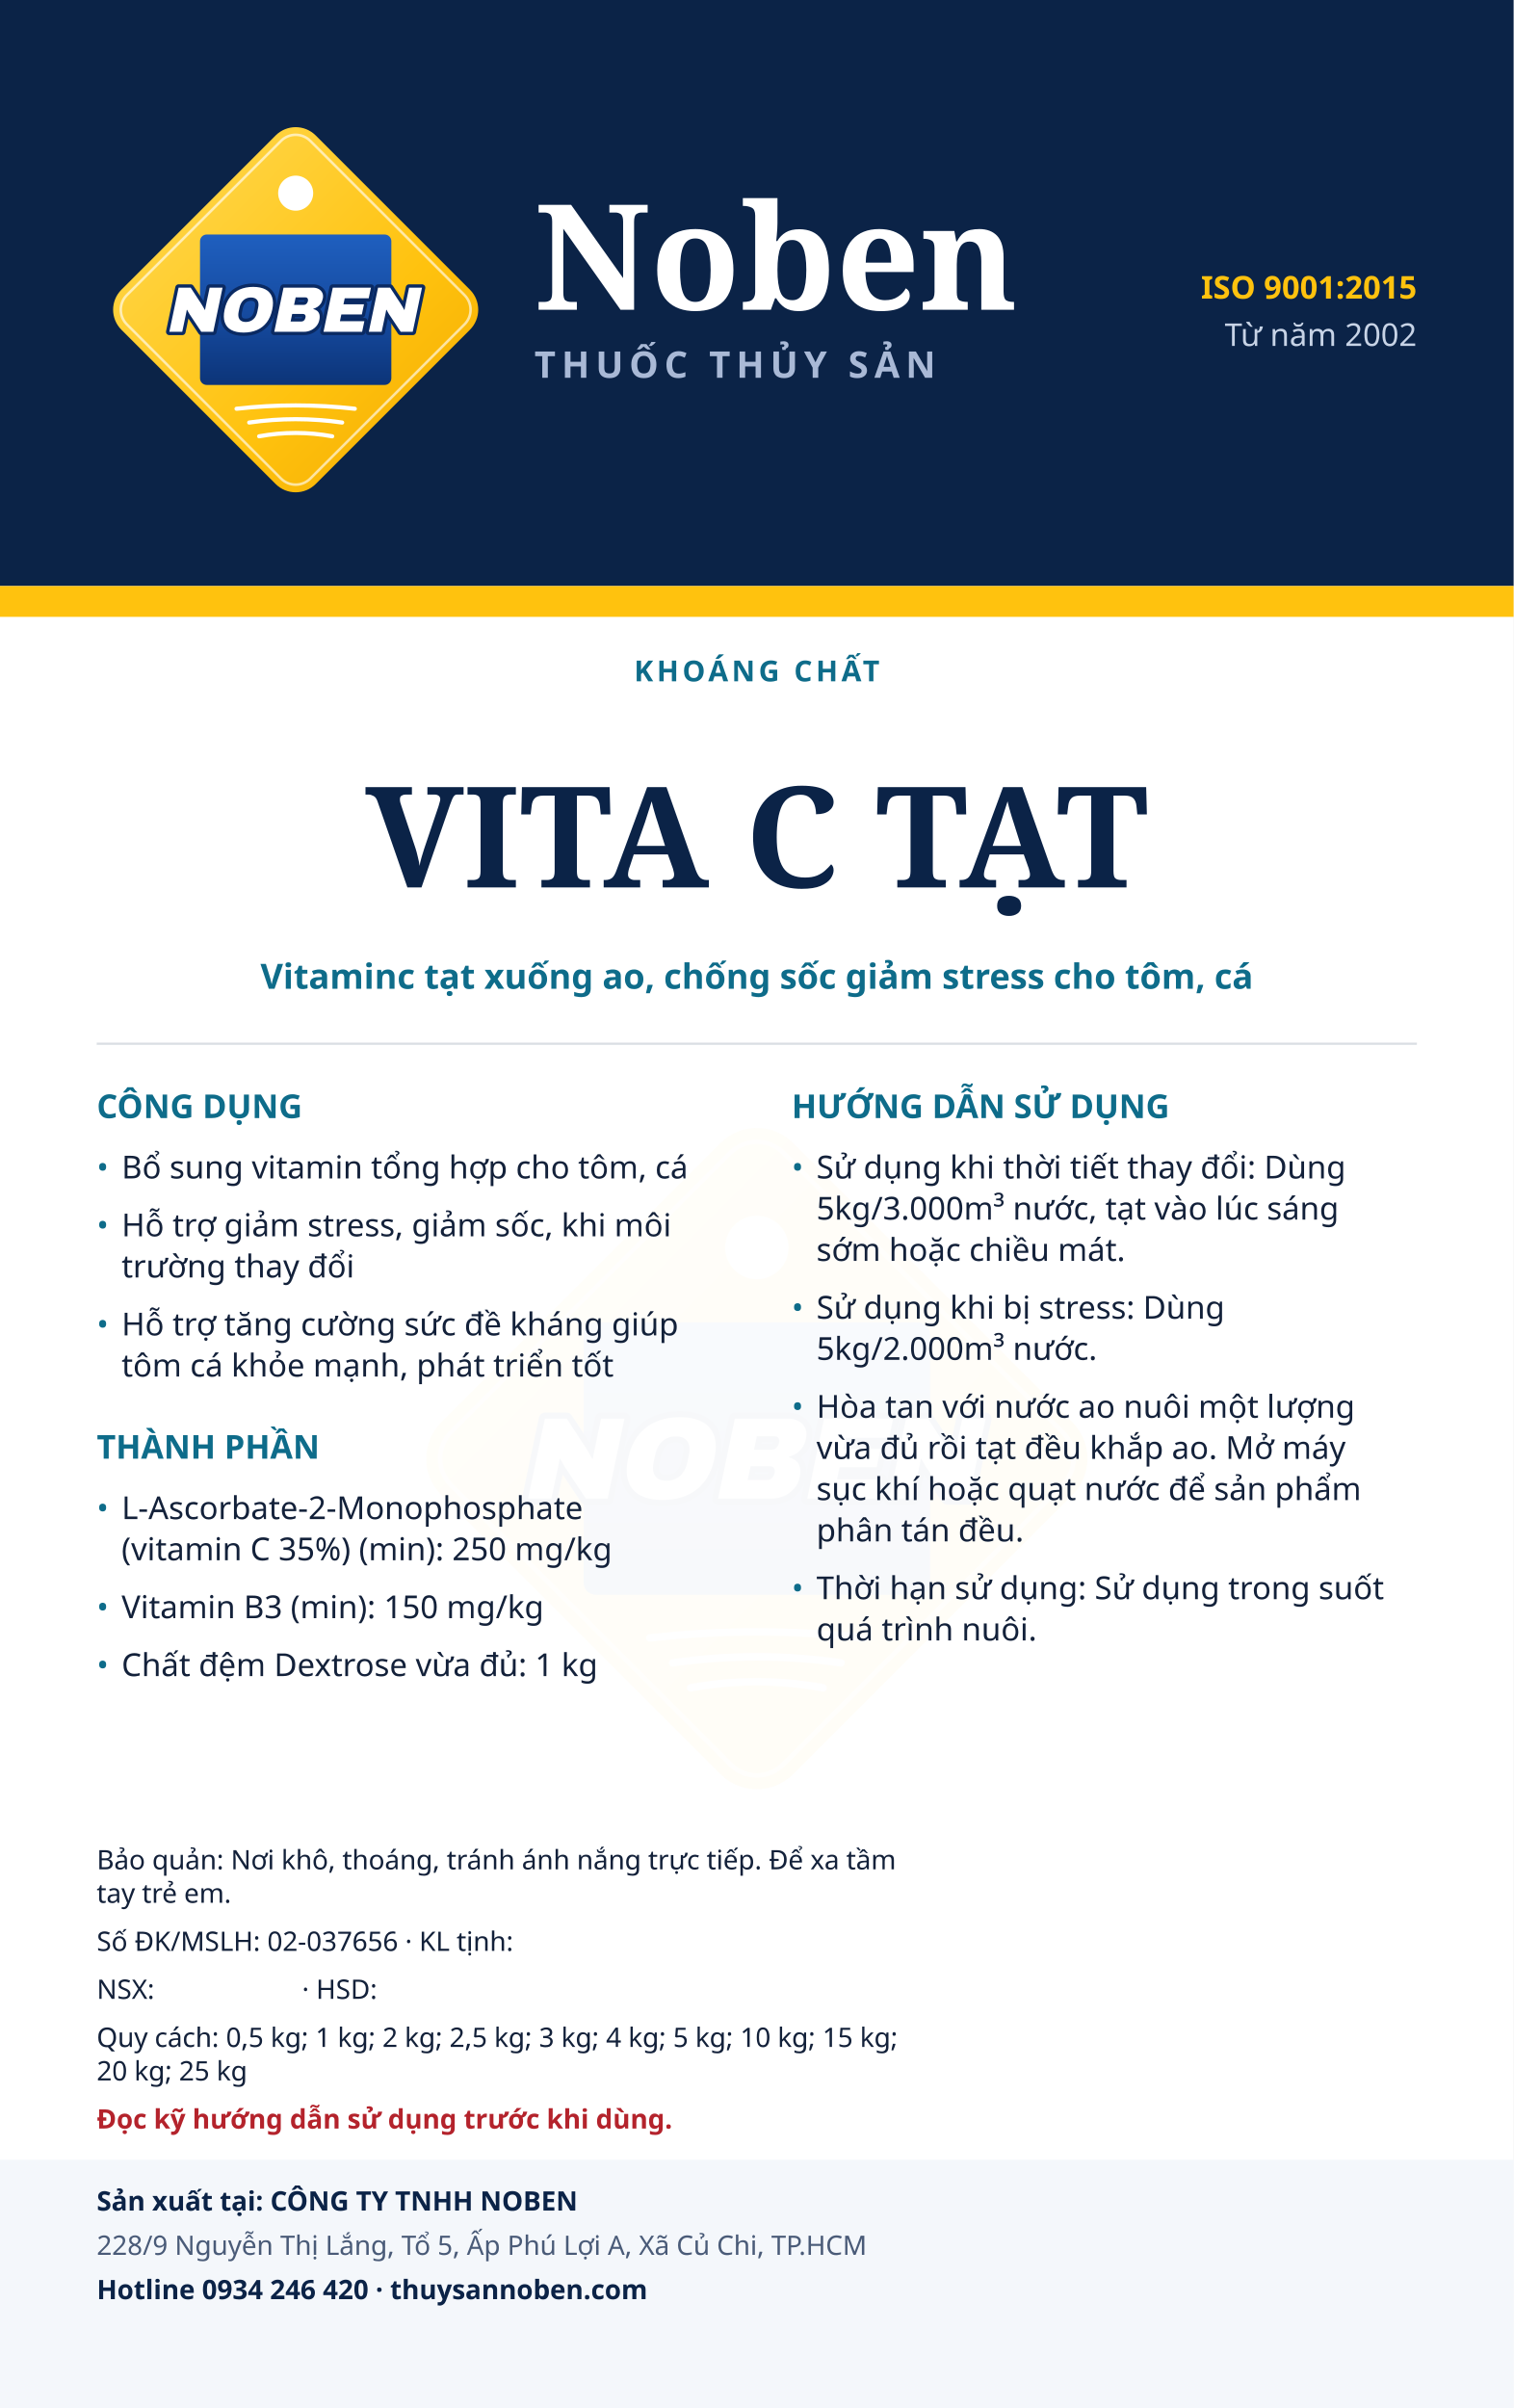
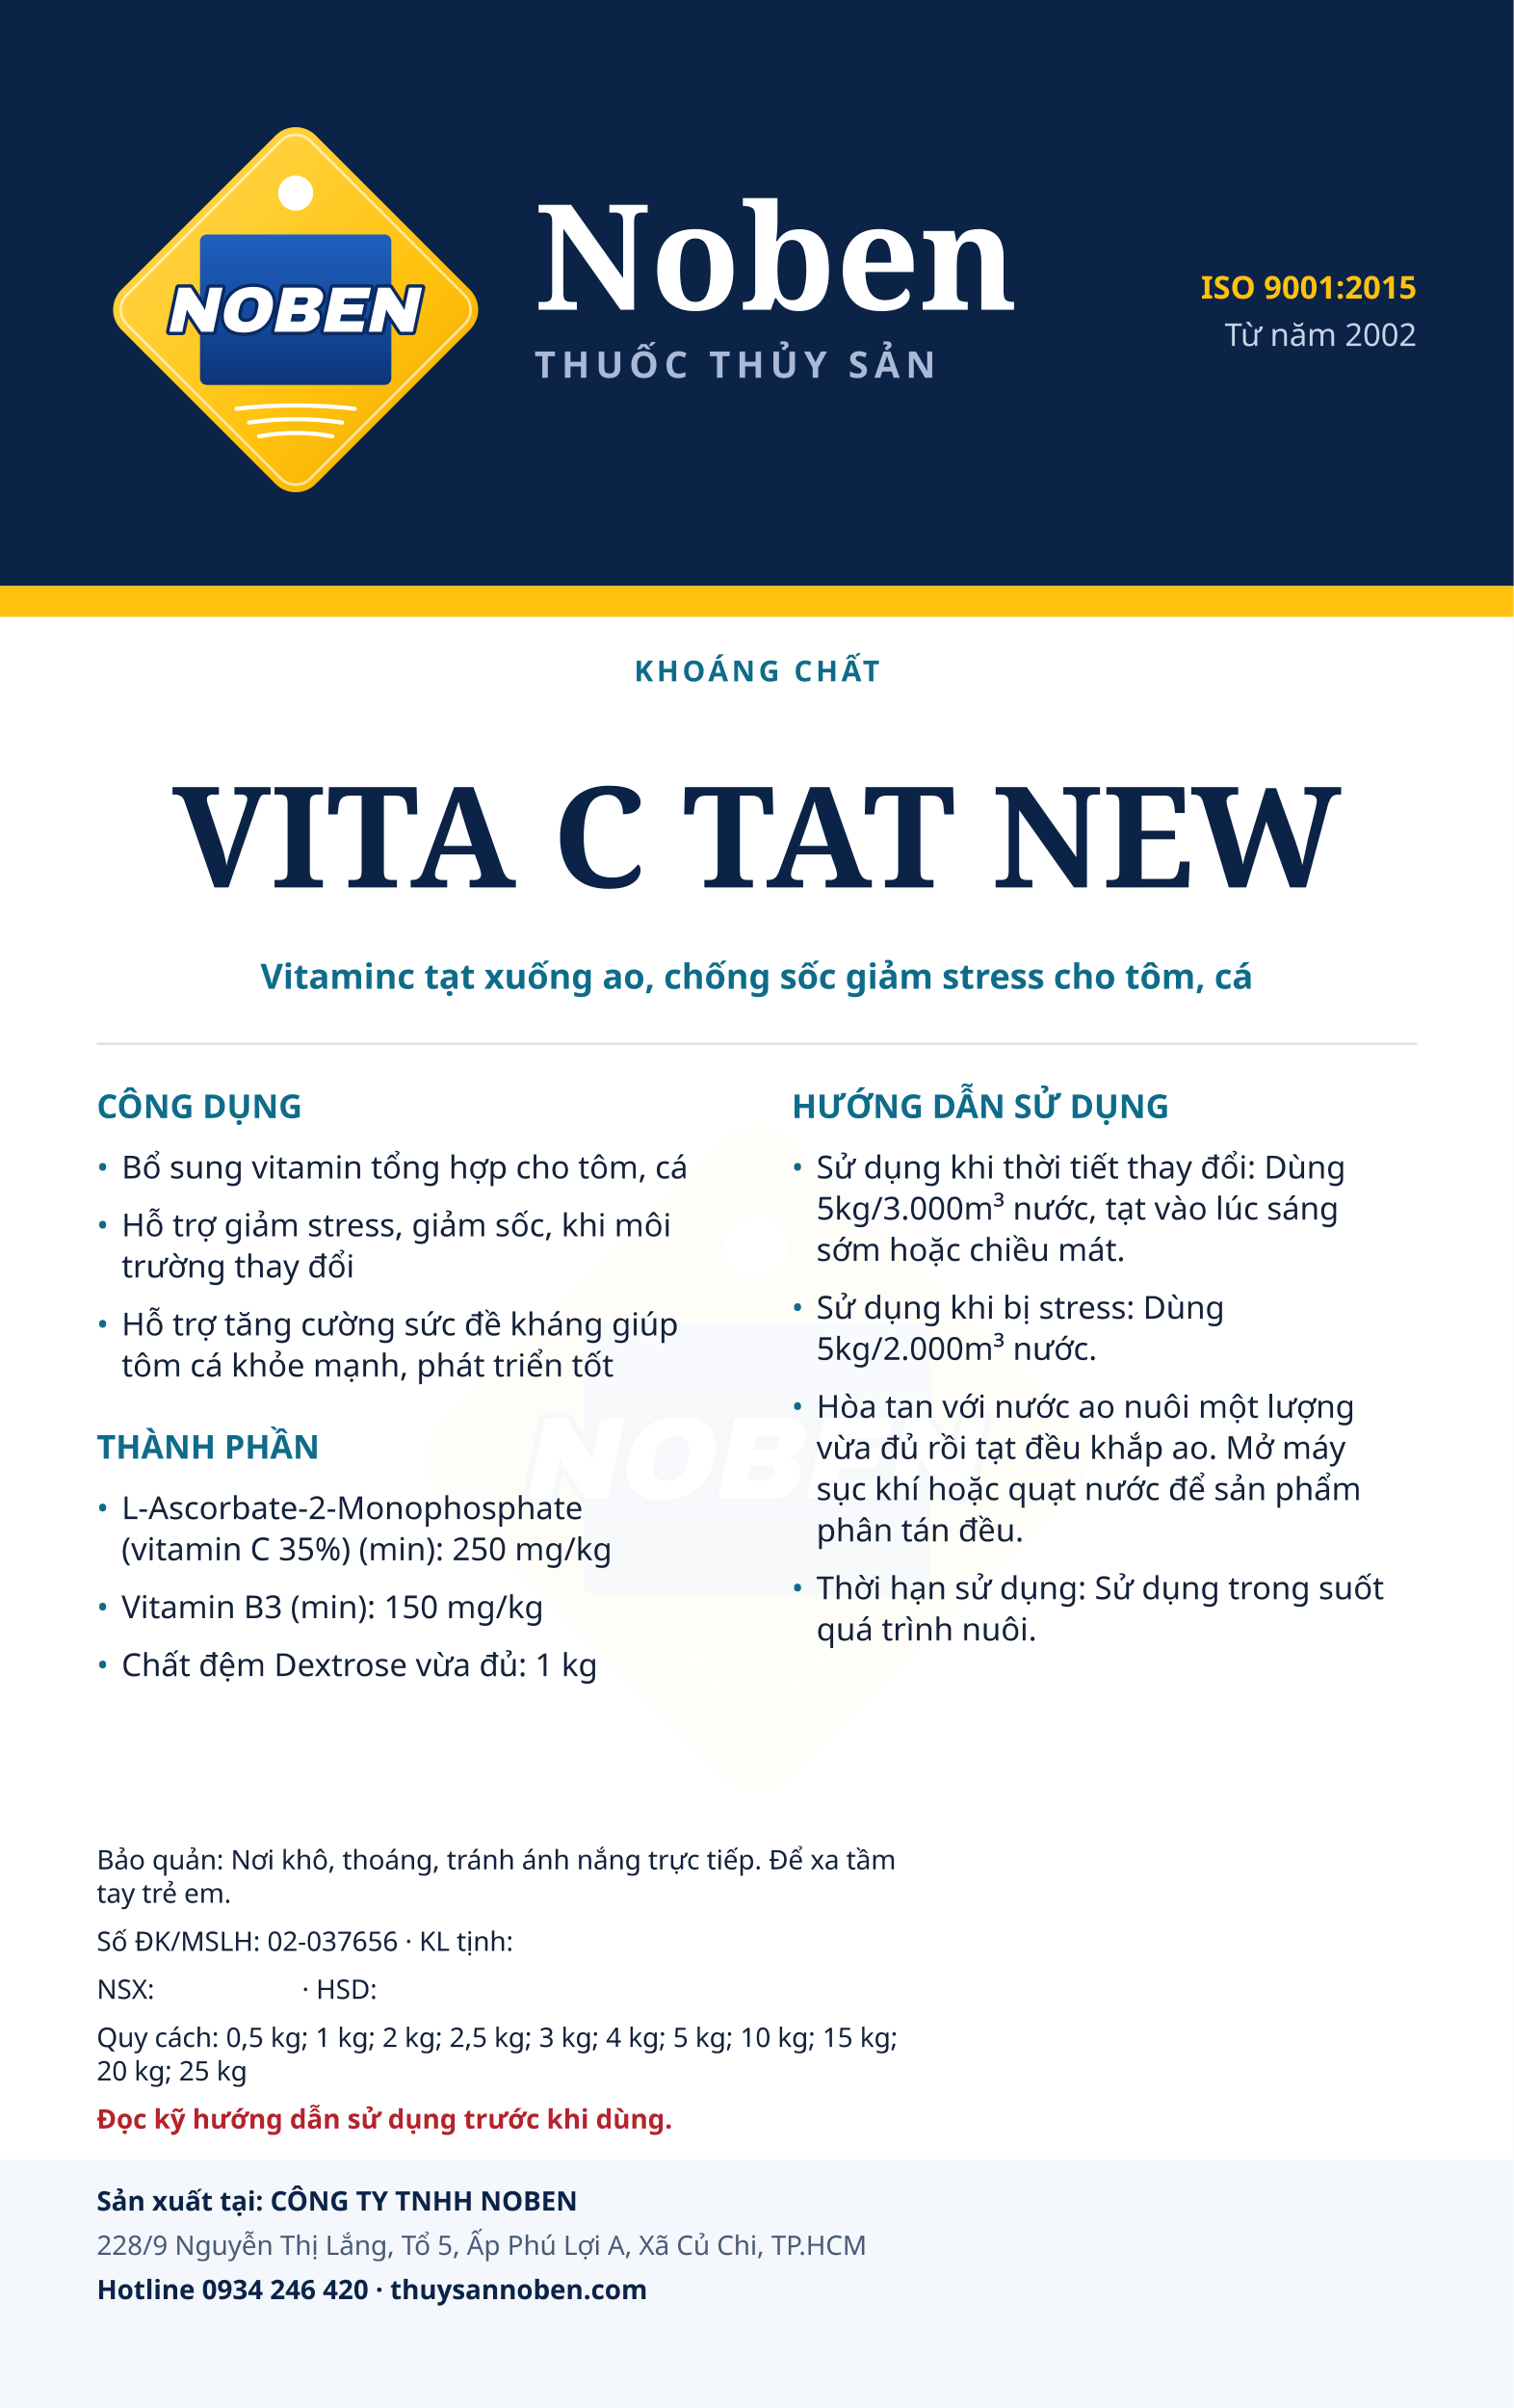
<svg xmlns="http://www.w3.org/2000/svg" xmlns:xlink="http://www.w3.org/1999/xlink" width="136mm" height="216.34mm" viewBox="-3 -3 136 216.34" data-trim="130 210.34" data-tran-le="3" data-an-toan="5.69">
  <defs>
    <clipPath id="nb-trang-giua">
      <rect x="0" y="52.42" width="130" height="138.62" />
    </clipPath>
  </defs>
  <g id="nen">
    <rect x="-3" y="-3" width="136" height="216.34" fill="#ffffff" />
    <rect x="-3" y="191.04" width="136" height="22.3" fill="#f4f7fb" />
    <g opacity="0.035" clip-path="url(#nb-trang-giua)">
      <use href="#nb-mark-art" xlink:href="#nb-mark-art" transform="translate(32.63 95.67) scale(0.12646)" />
    </g>
  </g>
  <g id="dai-thuong-hieu" data-khung="45.02 0 79.29 49.65">
    <rect x="-3" y="-3" width="136" height="52.65" fill="#0b2347" />
    <rect x="-3" y="49.65" width="136" height="2.77" fill="#ffc20e" />
    <text font-family="'Playfair Display ExtraBold', 'Playfair Display', serif" font-weight="800" font-size="13.21" fill="#ffffff" x="45.02" y="24.83">Noben</text>
    <text font-family="'Be Vietnam Pro SemiBold', 'Be Vietnam Pro', sans-serif" font-weight="600" font-size="3.3" fill="#a9b9d6" letter-spacing="0.53" x="45.02" y="30.94">THUỐC THỦY SẢN</text>
    <text font-family="'Be Vietnam Pro SemiBold', 'Be Vietnam Pro', sans-serif" font-weight="600" font-size="2.83" fill="#ffc20e" text-anchor="end" x="124.31" y="23.83">ISO 9001:2015</text>
    <text font-family="'Be Vietnam Pro', sans-serif" font-weight="400" font-size="2.83" fill="#c7d3e6" text-anchor="end" x="124.31" y="28.08">Từ năm 2002</text>
  </g>
  <g id="logo">
    <g transform="translate(5.69 6.95) scale(0.06983)">
      <g id="nb-mark-art">
        <defs>
          <linearGradient id="nb-g" x1="0" y1="0" x2="1" y2="1">
            <stop offset="0" stop-color="#ffdb57" />
            <stop offset=".618" stop-color="#ffc20e" />
            <stop offset="1" stop-color="#f2a900" />
          </linearGradient>
          <linearGradient id="nb-b" x1="0" y1="0" x2="0" y2="1">
            <stop offset="0" stop-color="#1f5fbf" />
            <stop offset=".618" stop-color="#14479a" />
            <stop offset="1" stop-color="#0c3478" />
          </linearGradient>
        </defs>
        <path d="M281.79 31.79 L480.21 230.21 A36.47 36.47 0 0 1 480.21 281.79 L281.79 480.21 A36.47 36.47 0 0 1 230.21 480.21 L31.79 281.79 A36.47 36.47 0 0 1 31.79 230.21 L230.21 31.79 A36.47 36.47 0 0 1 281.79 31.79 Z" fill="url(#nb-g)" />
        <path d="M274.83 38.76 L473.24 237.17 A26.62 26.62 0 0 1 473.24 274.83 L274.83 473.24 A26.62 26.62 0 0 1 237.17 473.24 L38.76 274.83 A26.62 26.62 0 0 1 38.76 237.17 L237.17 38.76 A26.62 26.62 0 0 1 274.83 38.76 Z" fill="none" stroke="#ffffff" stroke-opacity=".618" stroke-width="3.29" />
        <path d="M141.52 159.23 H370.48 A8.61 8.61 0 0 1 379.09 167.84 V344.16 A8.61 8.61 0 0 1 370.48 352.77 H141.52 A8.61 8.61 0 0 1 132.91 344.16 V167.84 A8.61 8.61 0 0 1 141.52 159.23 Z" fill="url(#nb-b)" />
        <circle cx="256" cy="106.02" r="22.54" fill="#ffffff" />
        <g transform="translate(93.46 284.39) scale(0.89704)">
          <g fill="none" stroke="#0a2a63" stroke-width="9.6" stroke-linejoin="round">
            <path transform="translate(-6.81 0)" d="M6.808 0.0 20.1 -63.296H37.396L52.312 -40.572Q52.947 -39.652 53.96 -37.904Q54.973 -36.156 56.022 -34.362Q57.071 -32.568 57.575 -31.464L58.074 -31.648Q58.523 -34.224 59.054 -36.754Q59.586 -39.284 59.856 -40.572L64.628 -63.296H83.12L69.828 0.0H52.624L35.765 -25.3Q34.587 -27.14 33.802 -28.658Q33.017 -30.176 32.295 -31.556L31.796 -31.372Q31.521 -29.624 31.154 -27.876Q30.787 -26.128 30.613 -25.3L25.3 0.0Z " />
            <path transform="translate(-7.2 0)" d="M113.676 1.104Q102.912 1.104 96.049 -2.576Q89.186 -6.256 86.674 -13.57Q84.162 -20.884 86.422 -31.648Q88.702 -42.504 94.276 -49.772Q99.85 -57.04 108.259 -60.72Q116.668 -64.4 127.432 -64.4Q138.288 -64.4 145.151 -60.72Q152.014 -57.04 154.536 -49.772Q157.058 -42.504 154.778 -31.648Q152.518 -20.884 146.934 -13.57Q141.35 -6.256 132.941 -2.576Q124.532 1.104 113.676 1.104ZM116.864 -14.076Q120.176 -14.076 122.928 -15.134Q125.68 -16.192 127.788 -18.124Q129.896 -20.056 131.294 -22.77Q132.692 -25.484 133.368 -28.704L134.604 -34.592Q135.281 -37.812 135.022 -40.526Q134.764 -43.24 133.468 -45.172Q132.172 -47.104 129.864 -48.162Q127.556 -49.22 124.244 -49.22Q120.932 -49.22 118.18 -48.162Q115.428 -47.104 113.366 -45.172Q111.304 -43.24 109.906 -40.526Q108.509 -37.812 107.832 -34.592L106.596 -28.704Q105.92 -25.484 106.178 -22.77Q106.436 -20.056 107.686 -18.124Q108.936 -16.192 111.244 -15.134Q113.552 -14.076 116.864 -14.076Z " />
            <path transform="translate(-7.59 0)" d="M158.08 0.0 171.372 -63.296H213.508Q218.292 -63.296 221.833 -61.318Q225.373 -59.34 227.031 -55.844Q228.689 -52.348 227.723 -47.748Q226.757 -43.148 224.667 -40.204Q222.577 -37.26 219.827 -35.558Q217.078 -33.856 214.052 -33.028L213.975 -32.66Q217.132 -31.924 219.469 -30.13Q221.807 -28.336 222.786 -25.116Q223.766 -21.896 222.704 -16.836Q221.641 -11.776 218.365 -8.004Q215.089 -4.232 210.504 -2.116Q205.92 0.0 200.768 0.0ZM181.503 -14.72H196.959Q199.075 -14.72 200.672 -16.192Q202.269 -17.664 202.888 -20.608Q203.177 -21.988 202.821 -23.138Q202.464 -24.288 201.542 -24.932Q200.619 -25.576 199.239 -25.576H183.783ZM186.526 -38.64H200.51Q201.982 -38.64 203.139 -39.33Q204.296 -40.02 205.165 -41.308Q206.033 -42.596 206.439 -44.528Q206.864 -46.552 205.783 -47.978Q204.703 -49.404 202.771 -49.404H188.787Z " />
            <path transform="translate(-7.8 0)" d="M228.932 0.0 242.224 -63.296H296.964L293.776 -48.116H259.368L257.533 -39.376H286.973L283.92 -24.84H254.48L252.452 -15.18H287.504L284.316 0.0Z " />
            <path transform="translate(-8 0)" d="M294.08 0.0 307.372 -63.296H324.668L339.584 -40.572Q340.219 -39.652 341.232 -37.904Q342.245 -36.156 343.294 -34.362Q344.343 -32.568 344.847 -31.464L345.346 -31.648Q345.795 -34.224 346.326 -36.754Q346.858 -39.284 347.128 -40.572L351.9 -63.296H370.392L357.1 0.0H339.896L323.037 -25.3Q321.859 -27.14 321.074 -28.658Q320.289 -30.176 319.567 -31.556L319.068 -31.372Q318.793 -29.624 318.426 -27.876Q318.059 -26.128 317.885 -25.3L312.572 0.0Z" />
          </g>
          <g fill="#ffffff">
            <path transform="translate(-6.81 0)" d="M6.808 0.0 20.1 -63.296H37.396L52.312 -40.572Q52.947 -39.652 53.96 -37.904Q54.973 -36.156 56.022 -34.362Q57.071 -32.568 57.575 -31.464L58.074 -31.648Q58.523 -34.224 59.054 -36.754Q59.586 -39.284 59.856 -40.572L64.628 -63.296H83.12L69.828 0.0H52.624L35.765 -25.3Q34.587 -27.14 33.802 -28.658Q33.017 -30.176 32.295 -31.556L31.796 -31.372Q31.521 -29.624 31.154 -27.876Q30.787 -26.128 30.613 -25.3L25.3 0.0Z " />
            <path transform="translate(-7.2 0)" d="M113.676 1.104Q102.912 1.104 96.049 -2.576Q89.186 -6.256 86.674 -13.57Q84.162 -20.884 86.422 -31.648Q88.702 -42.504 94.276 -49.772Q99.85 -57.04 108.259 -60.72Q116.668 -64.4 127.432 -64.4Q138.288 -64.4 145.151 -60.72Q152.014 -57.04 154.536 -49.772Q157.058 -42.504 154.778 -31.648Q152.518 -20.884 146.934 -13.57Q141.35 -6.256 132.941 -2.576Q124.532 1.104 113.676 1.104ZM116.864 -14.076Q120.176 -14.076 122.928 -15.134Q125.68 -16.192 127.788 -18.124Q129.896 -20.056 131.294 -22.77Q132.692 -25.484 133.368 -28.704L134.604 -34.592Q135.281 -37.812 135.022 -40.526Q134.764 -43.24 133.468 -45.172Q132.172 -47.104 129.864 -48.162Q127.556 -49.22 124.244 -49.22Q120.932 -49.22 118.18 -48.162Q115.428 -47.104 113.366 -45.172Q111.304 -43.24 109.906 -40.526Q108.509 -37.812 107.832 -34.592L106.596 -28.704Q105.92 -25.484 106.178 -22.77Q106.436 -20.056 107.686 -18.124Q108.936 -16.192 111.244 -15.134Q113.552 -14.076 116.864 -14.076Z " />
            <path transform="translate(-7.59 0)" d="M158.08 0.0 171.372 -63.296H213.508Q218.292 -63.296 221.833 -61.318Q225.373 -59.34 227.031 -55.844Q228.689 -52.348 227.723 -47.748Q226.757 -43.148 224.667 -40.204Q222.577 -37.26 219.827 -35.558Q217.078 -33.856 214.052 -33.028L213.975 -32.66Q217.132 -31.924 219.469 -30.13Q221.807 -28.336 222.786 -25.116Q223.766 -21.896 222.704 -16.836Q221.641 -11.776 218.365 -8.004Q215.089 -4.232 210.504 -2.116Q205.92 0.0 200.768 0.0ZM181.503 -14.72H196.959Q199.075 -14.72 200.672 -16.192Q202.269 -17.664 202.888 -20.608Q203.177 -21.988 202.821 -23.138Q202.464 -24.288 201.542 -24.932Q200.619 -25.576 199.239 -25.576H183.783ZM186.526 -38.64H200.51Q201.982 -38.64 203.139 -39.33Q204.296 -40.02 205.165 -41.308Q206.033 -42.596 206.439 -44.528Q206.864 -46.552 205.783 -47.978Q204.703 -49.404 202.771 -49.404H188.787Z " />
            <path transform="translate(-7.8 0)" d="M228.932 0.0 242.224 -63.296H296.964L293.776 -48.116H259.368L257.533 -39.376H286.973L283.92 -24.84H254.48L252.452 -15.18H287.504L284.316 0.0Z " />
            <path transform="translate(-8 0)" d="M294.08 0.0 307.372 -63.296H324.668L339.584 -40.572Q340.219 -39.652 341.232 -37.904Q342.245 -36.156 343.294 -34.362Q344.343 -32.568 344.847 -31.464L345.346 -31.648Q345.795 -34.224 346.326 -36.754Q346.858 -39.284 347.128 -40.572L351.9 -63.296H370.392L357.1 0.0H339.896L323.037 -25.3Q321.859 -27.14 321.074 -28.658Q320.289 -30.176 319.567 -31.556L319.068 -31.372Q318.793 -29.624 318.426 -27.876Q318.059 -26.128 317.885 -25.3L312.572 0.0Z" />
          </g>
        </g>
        <path d="M179.92 383.41 Q256 374.8 332.08 383.41 M196.19 401.13 Q256 392.52 315.81 401.13 M208.98 418.85 Q256 410.24 303.02 418.85" fill="none" stroke="#ffffff" stroke-width="5.32" stroke-linecap="round" />
      </g>
    </g>
  </g>
  <g id="ten-san-pham" data-khung="5.69 52.42 118.61 41.54">
    <text font-family="'Be Vietnam Pro SemiBold', 'Be Vietnam Pro', sans-serif" font-weight="600" font-size="2.6" fill="#0e6c8a" text-anchor="middle" letter-spacing="0.31">
      <tspan x="65" y="58.21">KHOÁNG CHẤT</tspan>
    </text>
    <text font-family="'Playfair Display ExtraBold', 'Playfair Display', serif" font-weight="800" font-size="12.62" fill="#0b2347" text-anchor="middle">
-       <tspan x="65" y="76.73">VITA C TẠT</tspan>
+       <tspan x="65" y="76.73">VITA C TAT NEW</tspan>
    </text>
    <text font-family="'Be Vietnam Pro SemiBold', 'Be Vietnam Pro', sans-serif" font-weight="600" font-size="3.12" fill="#0e6c8a" text-anchor="middle">
      <tspan x="65" y="85.83">Vitaminc tạt xuống ao, chống sốc giảm stress cho tôm, cá</tspan>
    </text>
  </g>
  <g id="cong-dung" data-khung="5.69 93.96 56.17 27.48">
    <line x1="5.69" y1="90.77" x2="124.31" y2="90.77" stroke="#0b2347" stroke-opacity="0.15" stroke-width="0.2" />
    <text font-family="'Be Vietnam Pro SemiBold', 'Be Vietnam Pro', sans-serif" font-weight="600" font-size="2.96" fill="#0e6c8a">
      <tspan x="5.69" y="97.45">CÔNG DỤNG</tspan>
    </text>
    <text font-family="'Be Vietnam Pro', sans-serif" font-weight="400" font-size="2.85" fill="#0e6c8a" x="5.69" y="102.87">•</text>
    <text font-family="'Be Vietnam Pro', sans-serif" font-weight="400" font-size="2.85" fill="#13213a">
      <tspan x="7.92" y="102.87">Bổ sung vitamin tổng hợp cho tôm, cá</tspan>
    </text>
    <text font-family="'Be Vietnam Pro', sans-serif" font-weight="400" font-size="2.85" fill="#0e6c8a" x="5.69" y="108.07">•</text>
    <text font-family="'Be Vietnam Pro', sans-serif" font-weight="400" font-size="2.85" fill="#13213a">
      <tspan x="7.92" y="108.07">Hỗ trợ giảm stress, giảm sốc, khi môi</tspan>
      <tspan x="7.92" y="111.77">trường thay đổi</tspan>
    </text>
    <text font-family="'Be Vietnam Pro', sans-serif" font-weight="400" font-size="2.85" fill="#0e6c8a" x="5.69" y="116.97">•</text>
    <text font-family="'Be Vietnam Pro', sans-serif" font-weight="400" font-size="2.85" fill="#13213a">
      <tspan x="7.92" y="116.97">Hỗ trợ tăng cường sức đề kháng giúp</tspan>
      <tspan x="7.92" y="120.67">tôm cá khỏe mạnh, phát triển tốt</tspan>
    </text>
  </g>
  <g id="huong-dan" data-khung="68.13 93.96 56.17 51.18">
    <text font-family="'Be Vietnam Pro SemiBold', 'Be Vietnam Pro', sans-serif" font-weight="600" font-size="2.96" fill="#0e6c8a">
      <tspan x="68.13" y="97.45">HƯỚNG DẪN SỬ DỤNG</tspan>
    </text>
    <text font-family="'Be Vietnam Pro', sans-serif" font-weight="400" font-size="2.85" fill="#0e6c8a" x="68.13" y="102.87">•</text>
    <text font-family="'Be Vietnam Pro', sans-serif" font-weight="400" font-size="2.85" fill="#13213a">
      <tspan x="70.36" y="102.87">Sử dụng khi thời tiết thay đổi: Dùng</tspan>
      <tspan x="70.36" y="106.57">5kg/3.000m³ nước, tạt vào lúc sáng</tspan>
      <tspan x="70.36" y="110.28">sớm hoặc chiều mát.</tspan>
    </text>
    <text font-family="'Be Vietnam Pro', sans-serif" font-weight="400" font-size="2.85" fill="#0e6c8a" x="68.13" y="115.47">•</text>
    <text font-family="'Be Vietnam Pro', sans-serif" font-weight="400" font-size="2.85" fill="#13213a">
      <tspan x="70.36" y="115.47">Sử dụng khi bị stress: Dùng</tspan>
      <tspan x="70.36" y="119.17">5kg/2.000m³ nước.</tspan>
    </text>
    <text font-family="'Be Vietnam Pro', sans-serif" font-weight="400" font-size="2.85" fill="#0e6c8a" x="68.13" y="124.37">•</text>
    <text font-family="'Be Vietnam Pro', sans-serif" font-weight="400" font-size="2.85" fill="#13213a">
      <tspan x="70.36" y="124.37">Hòa tan với nước ao nuôi một lượng</tspan>
      <tspan x="70.36" y="128.07">vừa đủ rồi tạt đều khắp ao. Mở máy</tspan>
      <tspan x="70.36" y="131.77">sục khí hoặc quạt nước để sản phẩm</tspan>
      <tspan x="70.36" y="135.48">phân tán đều.</tspan>
    </text>
    <text font-family="'Be Vietnam Pro', sans-serif" font-weight="400" font-size="2.85" fill="#0e6c8a" x="68.13" y="140.67">•</text>
    <text font-family="'Be Vietnam Pro', sans-serif" font-weight="400" font-size="2.85" fill="#13213a">
      <tspan x="70.36" y="140.67">Thời hạn sử dụng: Sử dụng trong suốt</tspan>
      <tspan x="70.36" y="144.38">quá trình nuôi.</tspan>
    </text>
  </g>
  <g id="thanh-phan" data-khung="5.69 124.57 56.17 23.77">
    <text font-family="'Be Vietnam Pro SemiBold', 'Be Vietnam Pro', sans-serif" font-weight="600" font-size="2.96" fill="#0e6c8a">
      <tspan x="5.69" y="128.05">THÀNH PHẦN</tspan>
    </text>
    <text font-family="'Be Vietnam Pro', sans-serif" font-weight="400" font-size="2.85" fill="#0e6c8a" x="5.69" y="133.48">•</text>
    <text font-family="'Be Vietnam Pro', sans-serif" font-weight="400" font-size="2.85" fill="#13213a">
      <tspan x="7.92" y="133.48">L-Ascorbate-2-Monophosphate</tspan>
      <tspan x="7.92" y="137.18">(vitamin C 35%) (min): 250 mg/kg</tspan>
    </text>
    <text font-family="'Be Vietnam Pro', sans-serif" font-weight="400" font-size="2.85" fill="#0e6c8a" x="5.69" y="142.38">•</text>
    <text font-family="'Be Vietnam Pro', sans-serif" font-weight="400" font-size="2.85" fill="#13213a">
      <tspan x="7.92" y="142.38">Vitamin B3 (min): 150 mg/kg</tspan>
    </text>
    <text font-family="'Be Vietnam Pro', sans-serif" font-weight="400" font-size="2.85" fill="#0e6c8a" x="5.69" y="147.58">•</text>
    <text font-family="'Be Vietnam Pro', sans-serif" font-weight="400" font-size="2.85" fill="#13213a">
      <tspan x="7.92" y="147.58">Chất đệm Dextrose vừa đủ: 1 kg</tspan>
    </text>
  </g>
  <g id="phap-ly" data-khung="5.69 162.12 118.61 42.53">
    <text font-family="'Be Vietnam Pro', sans-serif" font-weight="400" font-size="2.4" fill="#13213a">
      <tspan x="5.69" y="164.94">Bảo quản: Nơi khô, thoáng, tránh ánh nắng trực tiếp. Để xa tầm</tspan>
      <tspan x="5.69" y="167.95">tay trẻ em.</tspan>
    </text>
    <text font-family="'Be Vietnam Pro', sans-serif" font-weight="400" font-size="2.4" fill="#13213a">
      <tspan x="5.69" y="172.27">Số ĐK/MSLH: 02-037656 · KL tịnh:</tspan>
    </text>
    <text font-family="'Be Vietnam Pro', sans-serif" font-weight="400" font-size="2.4" fill="#13213a">
      <tspan x="5.69" y="176.58">NSX:       · HSD:</tspan>
    </text>
    <text font-family="'Be Vietnam Pro', sans-serif" font-weight="400" font-size="2.4" fill="#13213a">
      <tspan x="5.69" y="180.9">Quy cách: 0,5 kg; 1 kg; 2 kg; 2,5 kg; 3 kg; 4 kg; 5 kg; 10 kg; 15 kg;</tspan>
      <tspan x="5.69" y="183.91">20 kg; 25 kg</tspan>
    </text>
    <text font-family="'Be Vietnam Pro SemiBold', 'Be Vietnam Pro', sans-serif" font-weight="600" font-size="2.4" fill="#b4232c">
      <tspan x="5.69" y="188.23">Đọc kỹ hướng dẫn sử dụng trước khi dùng.</tspan>
    </text>
    <text font-family="'Be Vietnam Pro SemiBold', 'Be Vietnam Pro', sans-serif" font-weight="600" font-size="2.4" fill="#0b2347">
      <tspan x="5.69" y="195.6">Sản xuất tại: CÔNG TY TNHH NOBEN</tspan>
    </text>
    <text font-family="'Be Vietnam Pro', sans-serif" font-weight="400" font-size="2.4" fill="#4a5b78">
      <tspan x="5.69" y="199.58">228/9 Nguyễn Thị Lắng, Tổ 5, Ấp Phú Lợi A, Xã Củ Chi, TP.HCM</tspan>
    </text>
    <text font-family="'Be Vietnam Pro SemiBold', 'Be Vietnam Pro', sans-serif" font-weight="600" font-size="2.4" fill="#0b2347">
      <tspan x="5.69" y="203.56">Hotline 0934 246 420 · thuysannoben.com</tspan>
    </text>
  </g>
  <g id="ma-vach" data-khung="86.31 164.1 38 22.8">
</g>
  <g id="vung-an-toan" display="none">
    <rect x="-3" y="-3" width="136" height="216.34" fill="none" stroke="#e6007e" stroke-width="0.2" />
    <rect x="0" y="0" width="130" height="210.34" fill="none" stroke="#00a0e9" stroke-width="0.25" />
    <rect x="5.69" y="5.69" width="118.61" height="198.95" fill="none" stroke="#2fb34a" stroke-width="0.2" stroke-dasharray="1 1" />
    <line x1="0" y1="130" x2="130" y2="130" stroke="#ffc20e" stroke-width="0.2" stroke-dasharray="2 1" />
  </g>
</svg>
